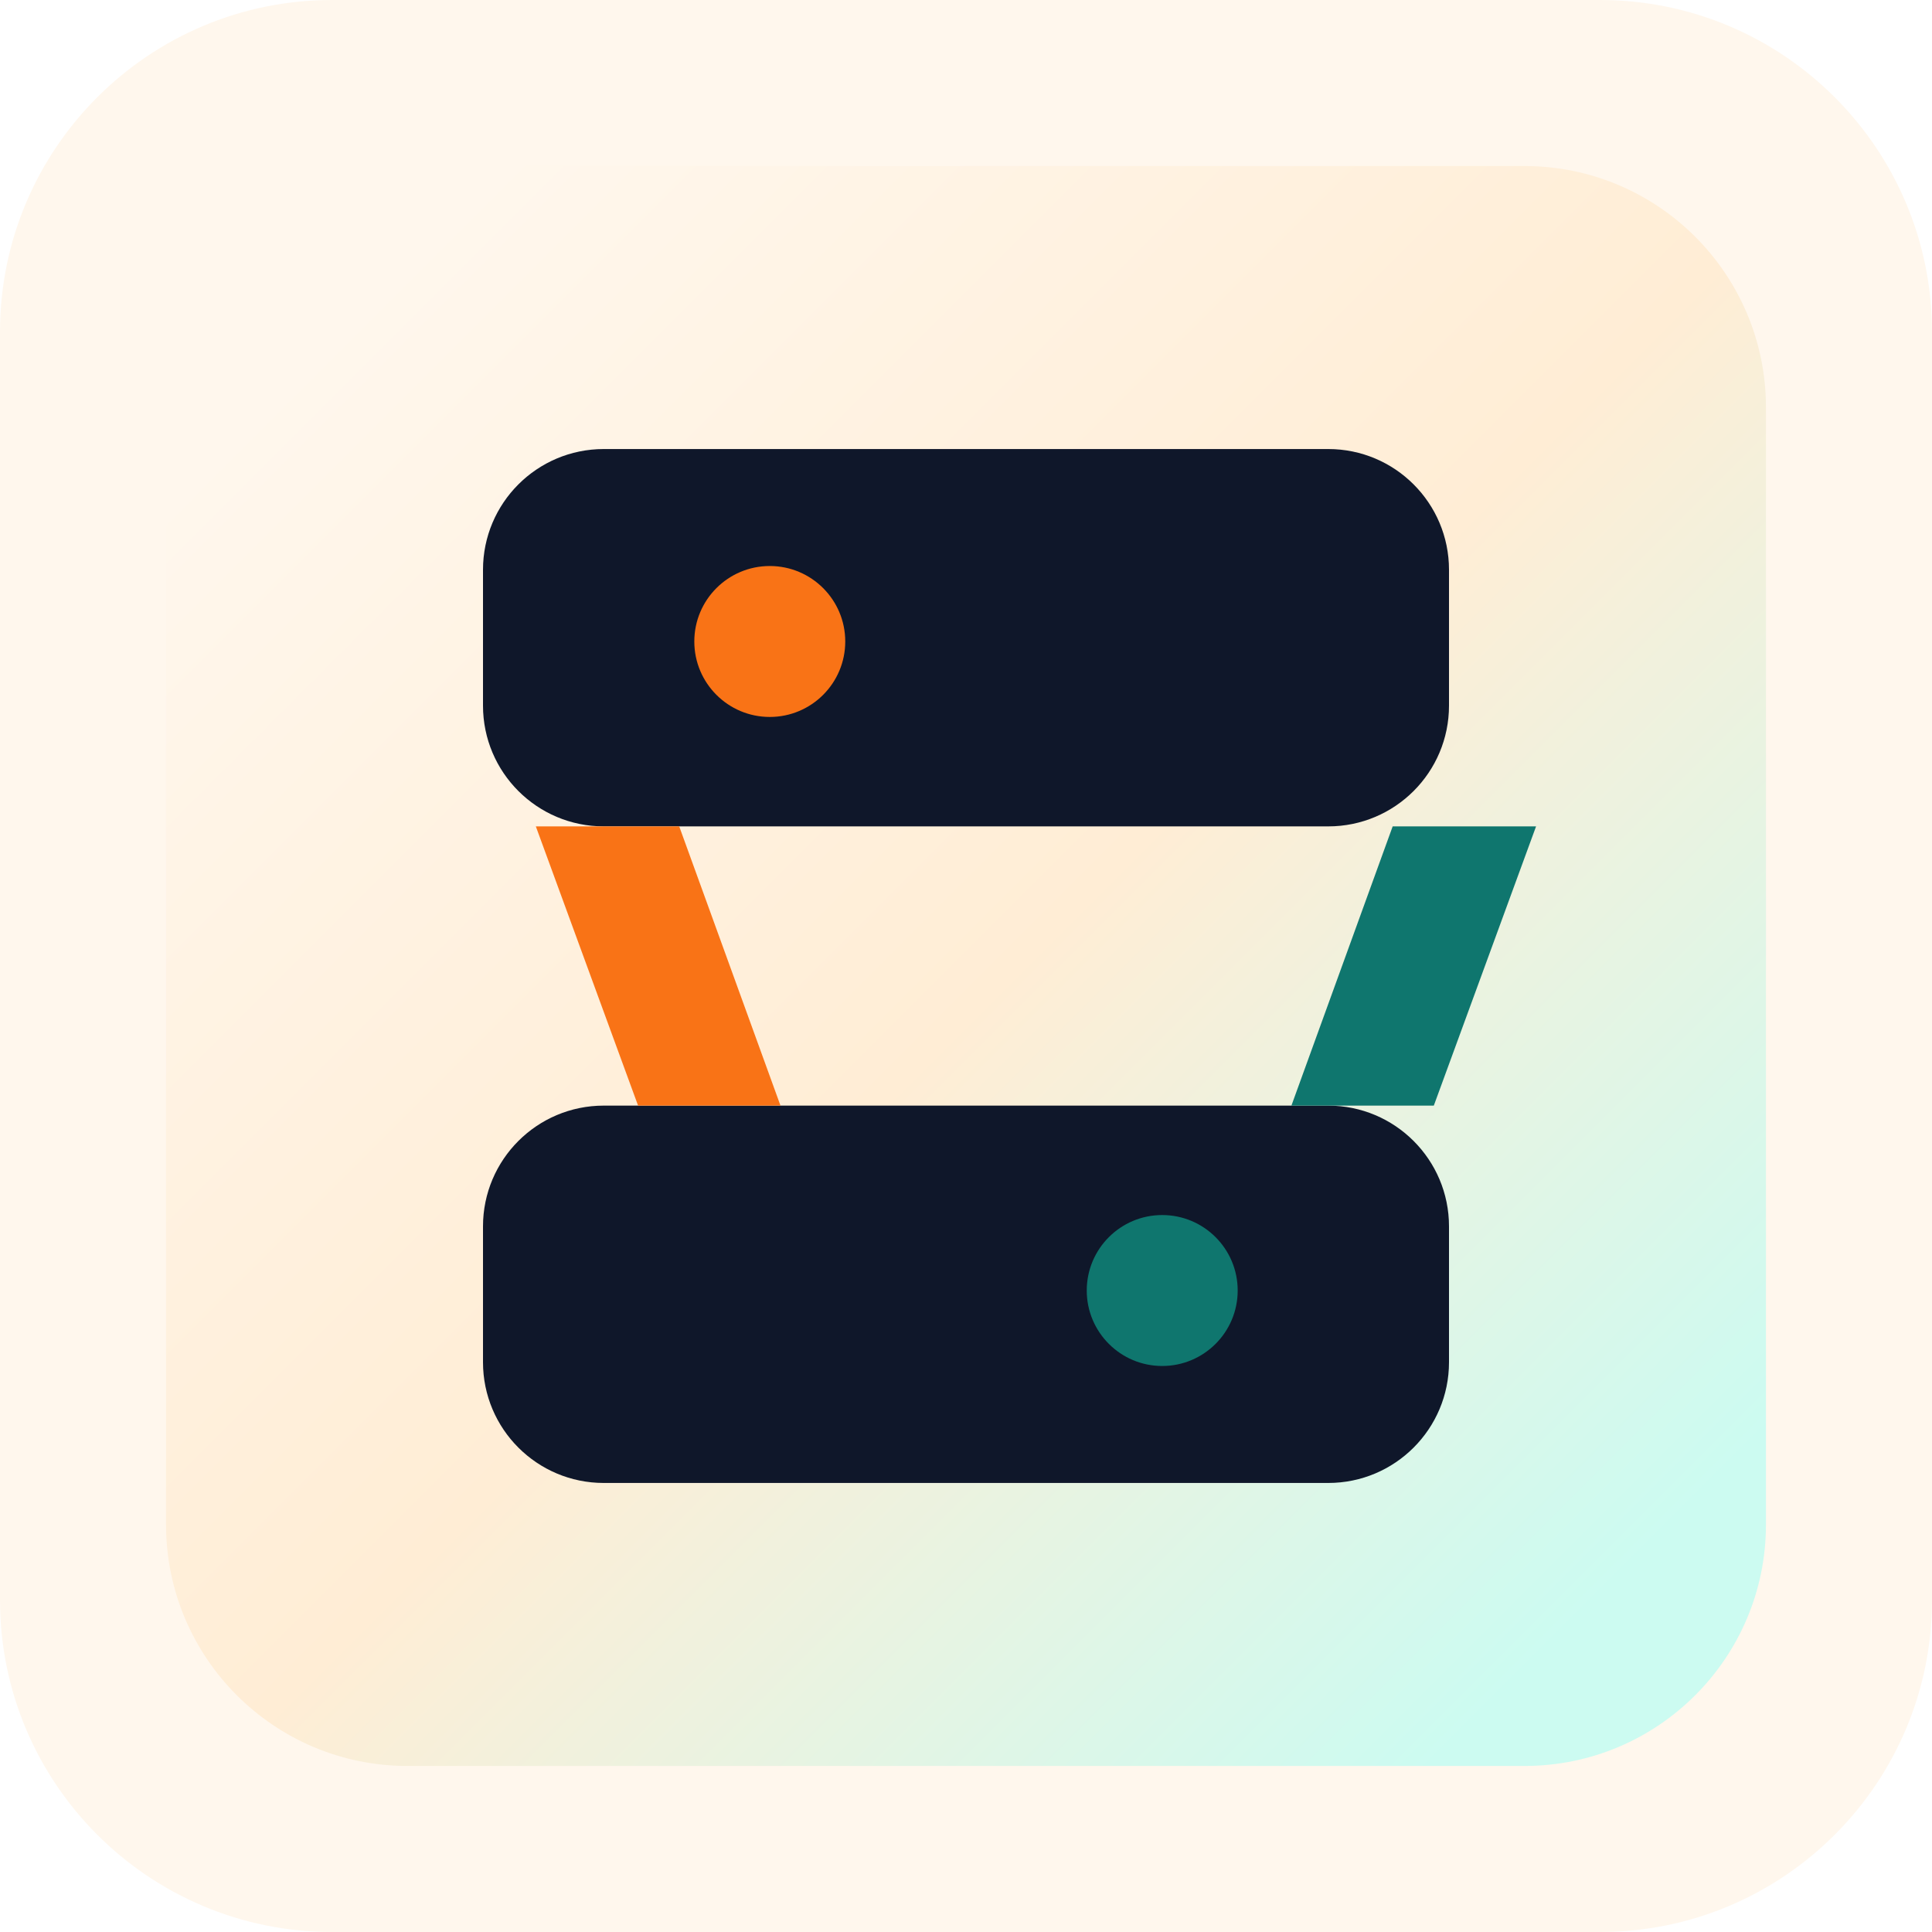
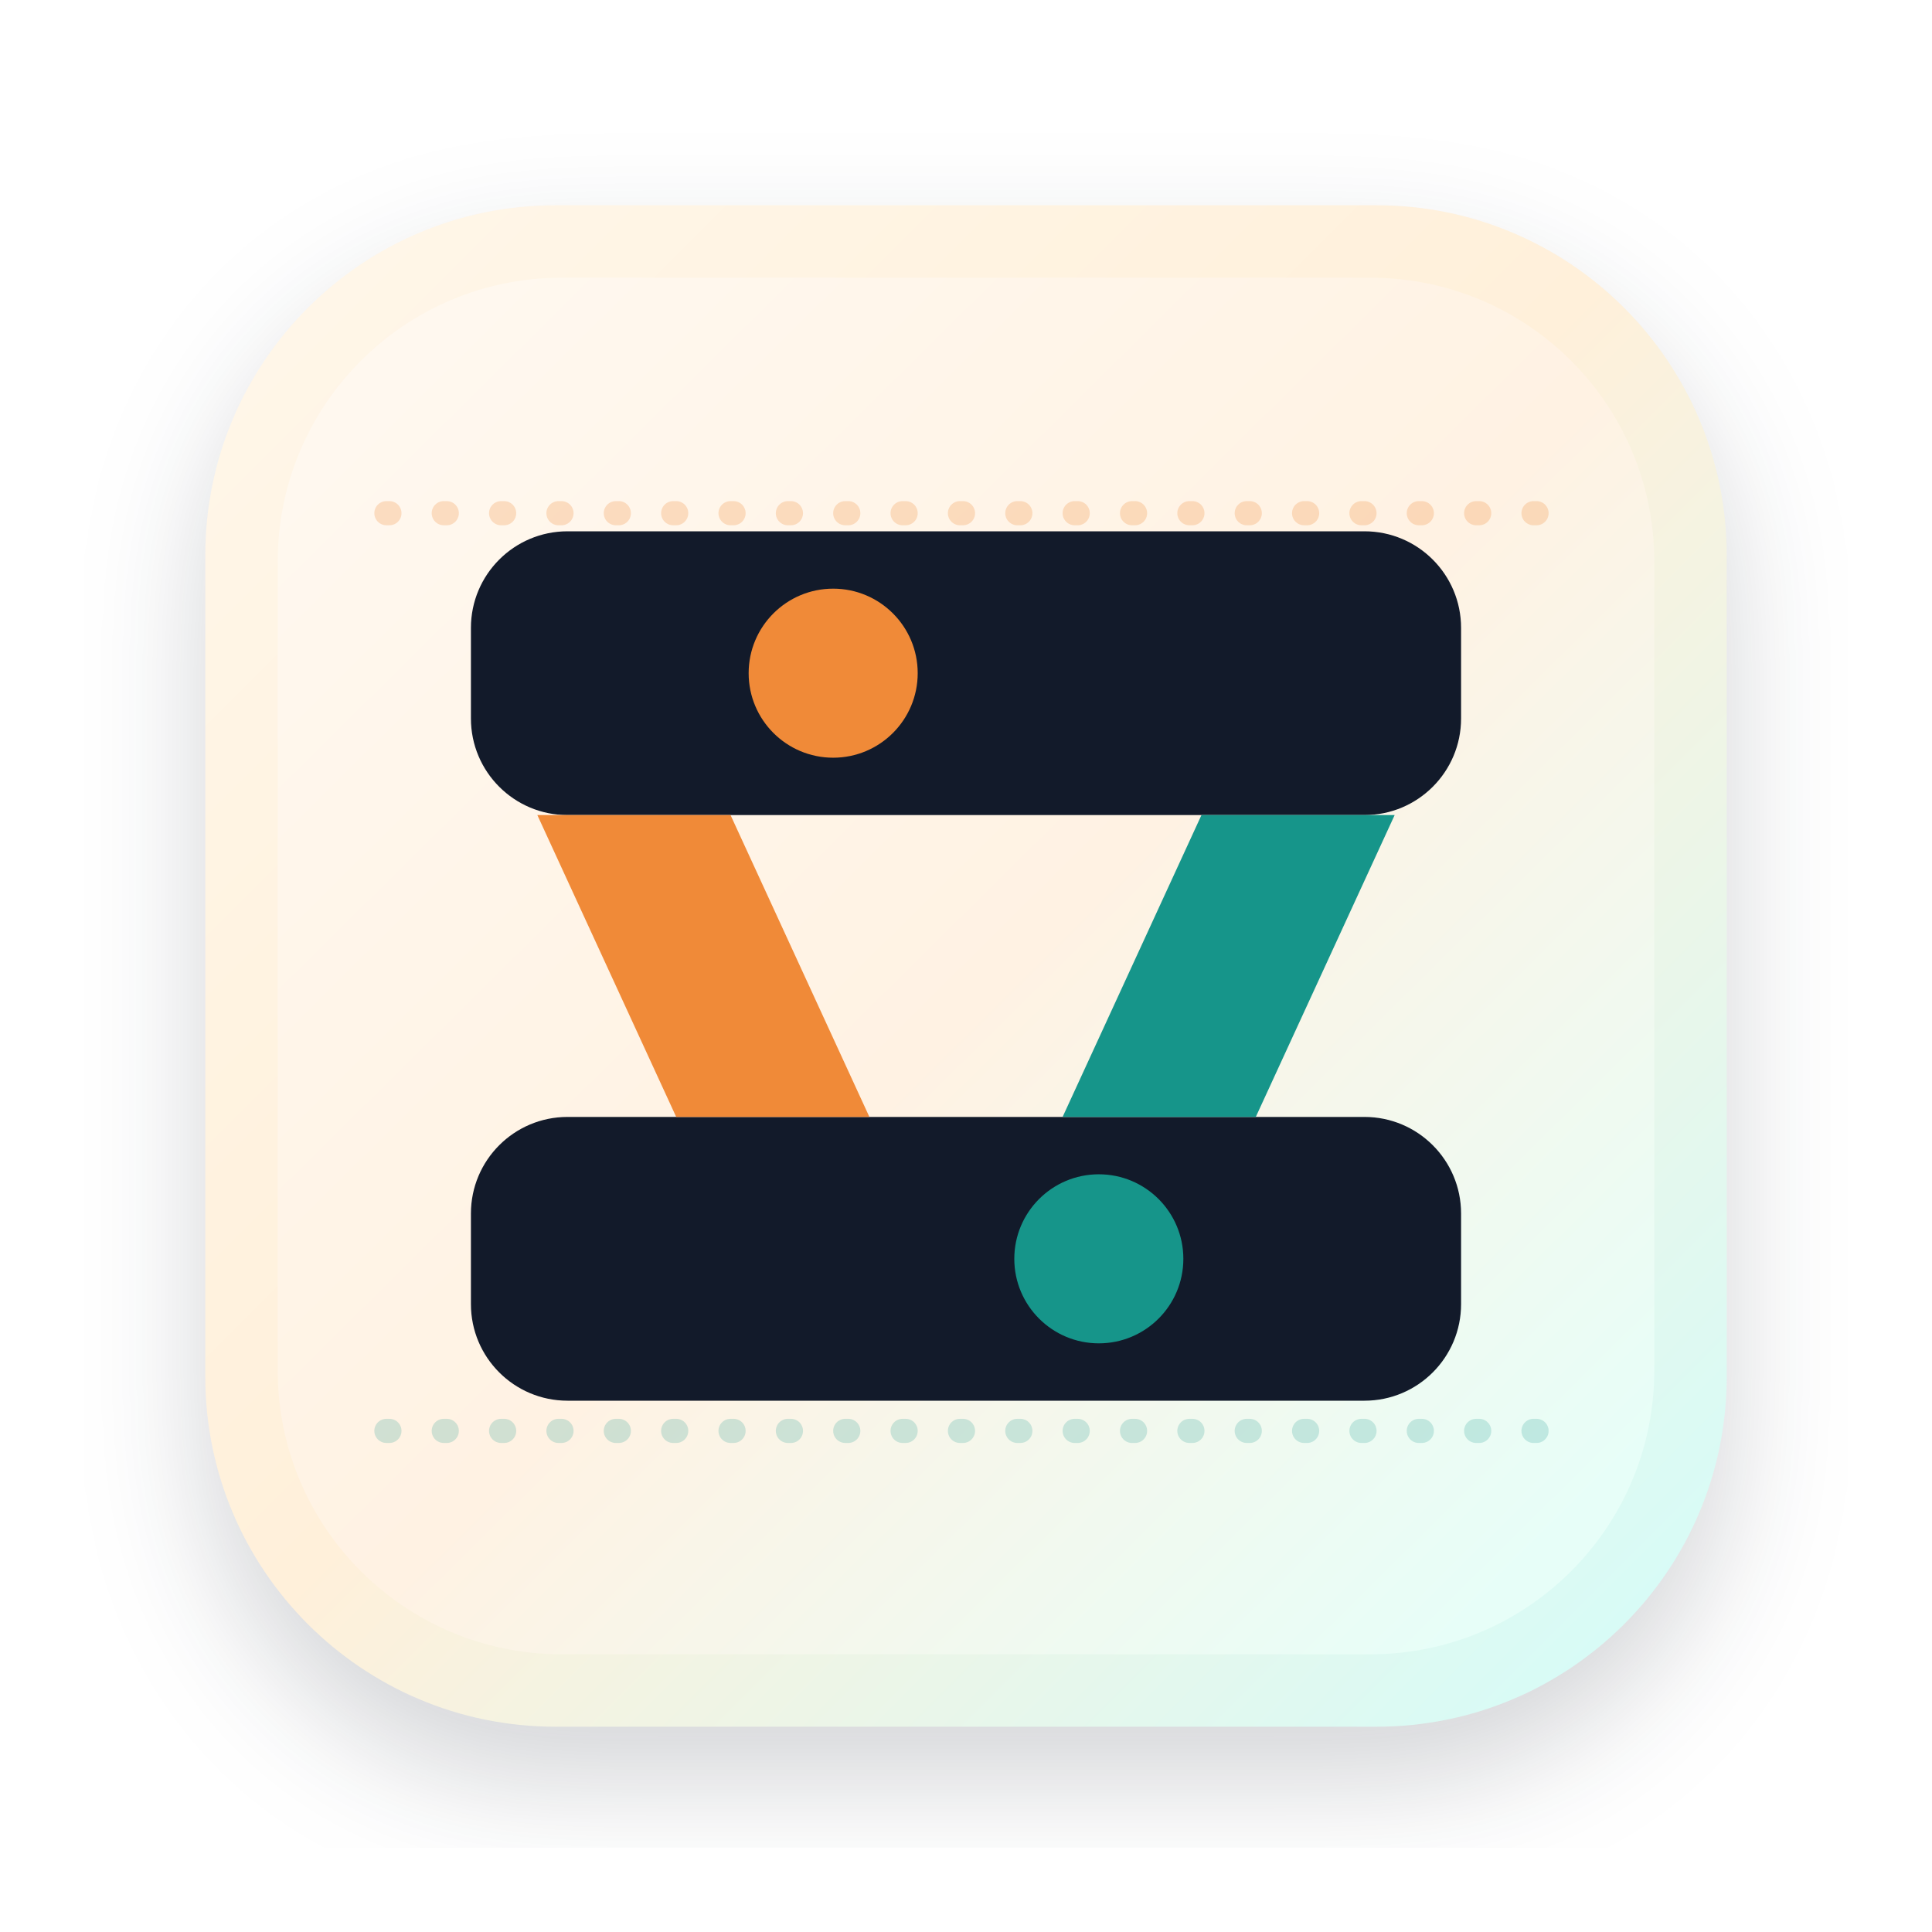
- <svg xmlns="http://www.w3.org/2000/svg" width="512" height="512" viewBox="0 0 512 512" fill="none">
-   <rect width="512" height="512" rx="88" fill="#FFF7ED" />
-   <rect x="44" y="44" width="424" height="424" rx="64" fill="url(#bg)" />
-   <path d="M128 151C128 133.327 142.327 119 160 119H352C369.673 119 384 133.327 384 151V187C384 204.673 369.673 219 352 219H160C142.327 219 128 204.673 128 187V151Z" fill="#0F172A" />
-   <path d="M128 325C128 307.327 142.327 293 160 293H352C369.673 293 384 307.327 384 325V361C384 378.673 369.673 393 352 393H160C142.327 393 128 378.673 128 361V325Z" fill="#0F172A" />
-   <path d="M180 219L206.838 293H169.099L142 219H180Z" fill="#F97316" />
-   <path d="M369.073 219L342.235 293H379.974L407.073 219H369.073Z" fill="#0F766E" />
-   <circle cx="204" cy="170" r="20" fill="#F97316" />
-   <circle cx="308" cy="342" r="20" fill="#0F766E" />
+ <svg xmlns="http://www.w3.org/2000/svg" width="640" height="640" viewBox="0 0 640 640" fill="none">
  <defs>
-     <linearGradient id="bg" x1="88" y1="88" x2="424" y2="424" gradientUnits="userSpaceOnUse">
-       <stop stop-color="#FFF7ED" />
-       <stop offset="0.52" stop-color="#FFEDD5" />
-       <stop offset="1" stop-color="#CCFBF1" />
+     <linearGradient id="frame" x1="102" y1="102" x2="538" y2="538" gradientUnits="userSpaceOnUse">
+       <stop stop-color="#FFF6E8" />
+       <stop offset="0.48" stop-color="#FFF0DA" />
+       <stop offset="1" stop-color="#D8FBF6" />
    </linearGradient>
+     <linearGradient id="panel" x1="128" y1="126" x2="512" y2="514" gradientUnits="userSpaceOnUse">
+       <stop stop-color="#FFF8EF" />
+       <stop offset="0.52" stop-color="#FFF2E3" />
+       <stop offset="1" stop-color="#E7FEF8" />
+     </linearGradient>
+     <filter id="shadow" x="28" y="28" width="584" height="584" filterUnits="userSpaceOnUse" color-interpolation-filters="sRGB">
+       <feFlood flood-opacity="0" result="BackgroundImageFix" />
+       <feColorMatrix in="SourceAlpha" type="matrix" values="0 0 0 0 0 0 0 0 0 0 0 0 0 0 0 0 0 0 127 0" result="hardAlpha" />
+       <feOffset dy="18" />
+       <feGaussianBlur stdDeviation="20" />
+       <feColorMatrix type="matrix" values="0 0 0 0 0.071 0 0 0 0 0.098 0 0 0 0 0.157 0 0 0 0.18 0" />
+       <feBlend mode="normal" in2="BackgroundImageFix" result="effect1_dropShadow_0_1" />
+       <feBlend mode="normal" in="SourceGraphic" in2="effect1_dropShadow_0_1" result="shape" />
+     </filter>
  </defs>
+   <g filter="url(#shadow)">
+     <rect x="68" y="68" width="504" height="504" rx="116" fill="url(#frame)" />
+     <rect x="92" y="92" width="456" height="456" rx="94" fill="url(#panel)" />
+     <path opacity="0.25" d="M128 170H512" stroke="#F08A38" stroke-width="8" stroke-linecap="round" stroke-dasharray="1 18" />
+     <path opacity="0.2" d="M128 474H512" stroke="#16958A" stroke-width="8" stroke-linecap="round" stroke-dasharray="1 18" />
+     <rect x="156" y="176" width="328" height="94" rx="32" fill="#121A2A" />
+     <rect x="156" y="370" width="328" height="94" rx="32" fill="#121A2A" />
+     <path d="M242 270L288 370H224L178 270H242Z" fill="#F08A38" />
+     <path d="M398 270L352 370H416L462 270H398Z" fill="#16958A" />
+     <circle cx="276" cy="223" r="28" fill="#F08A38" />
+     <circle cx="364" cy="417" r="28" fill="#16958A" />
+   </g>
</svg>
